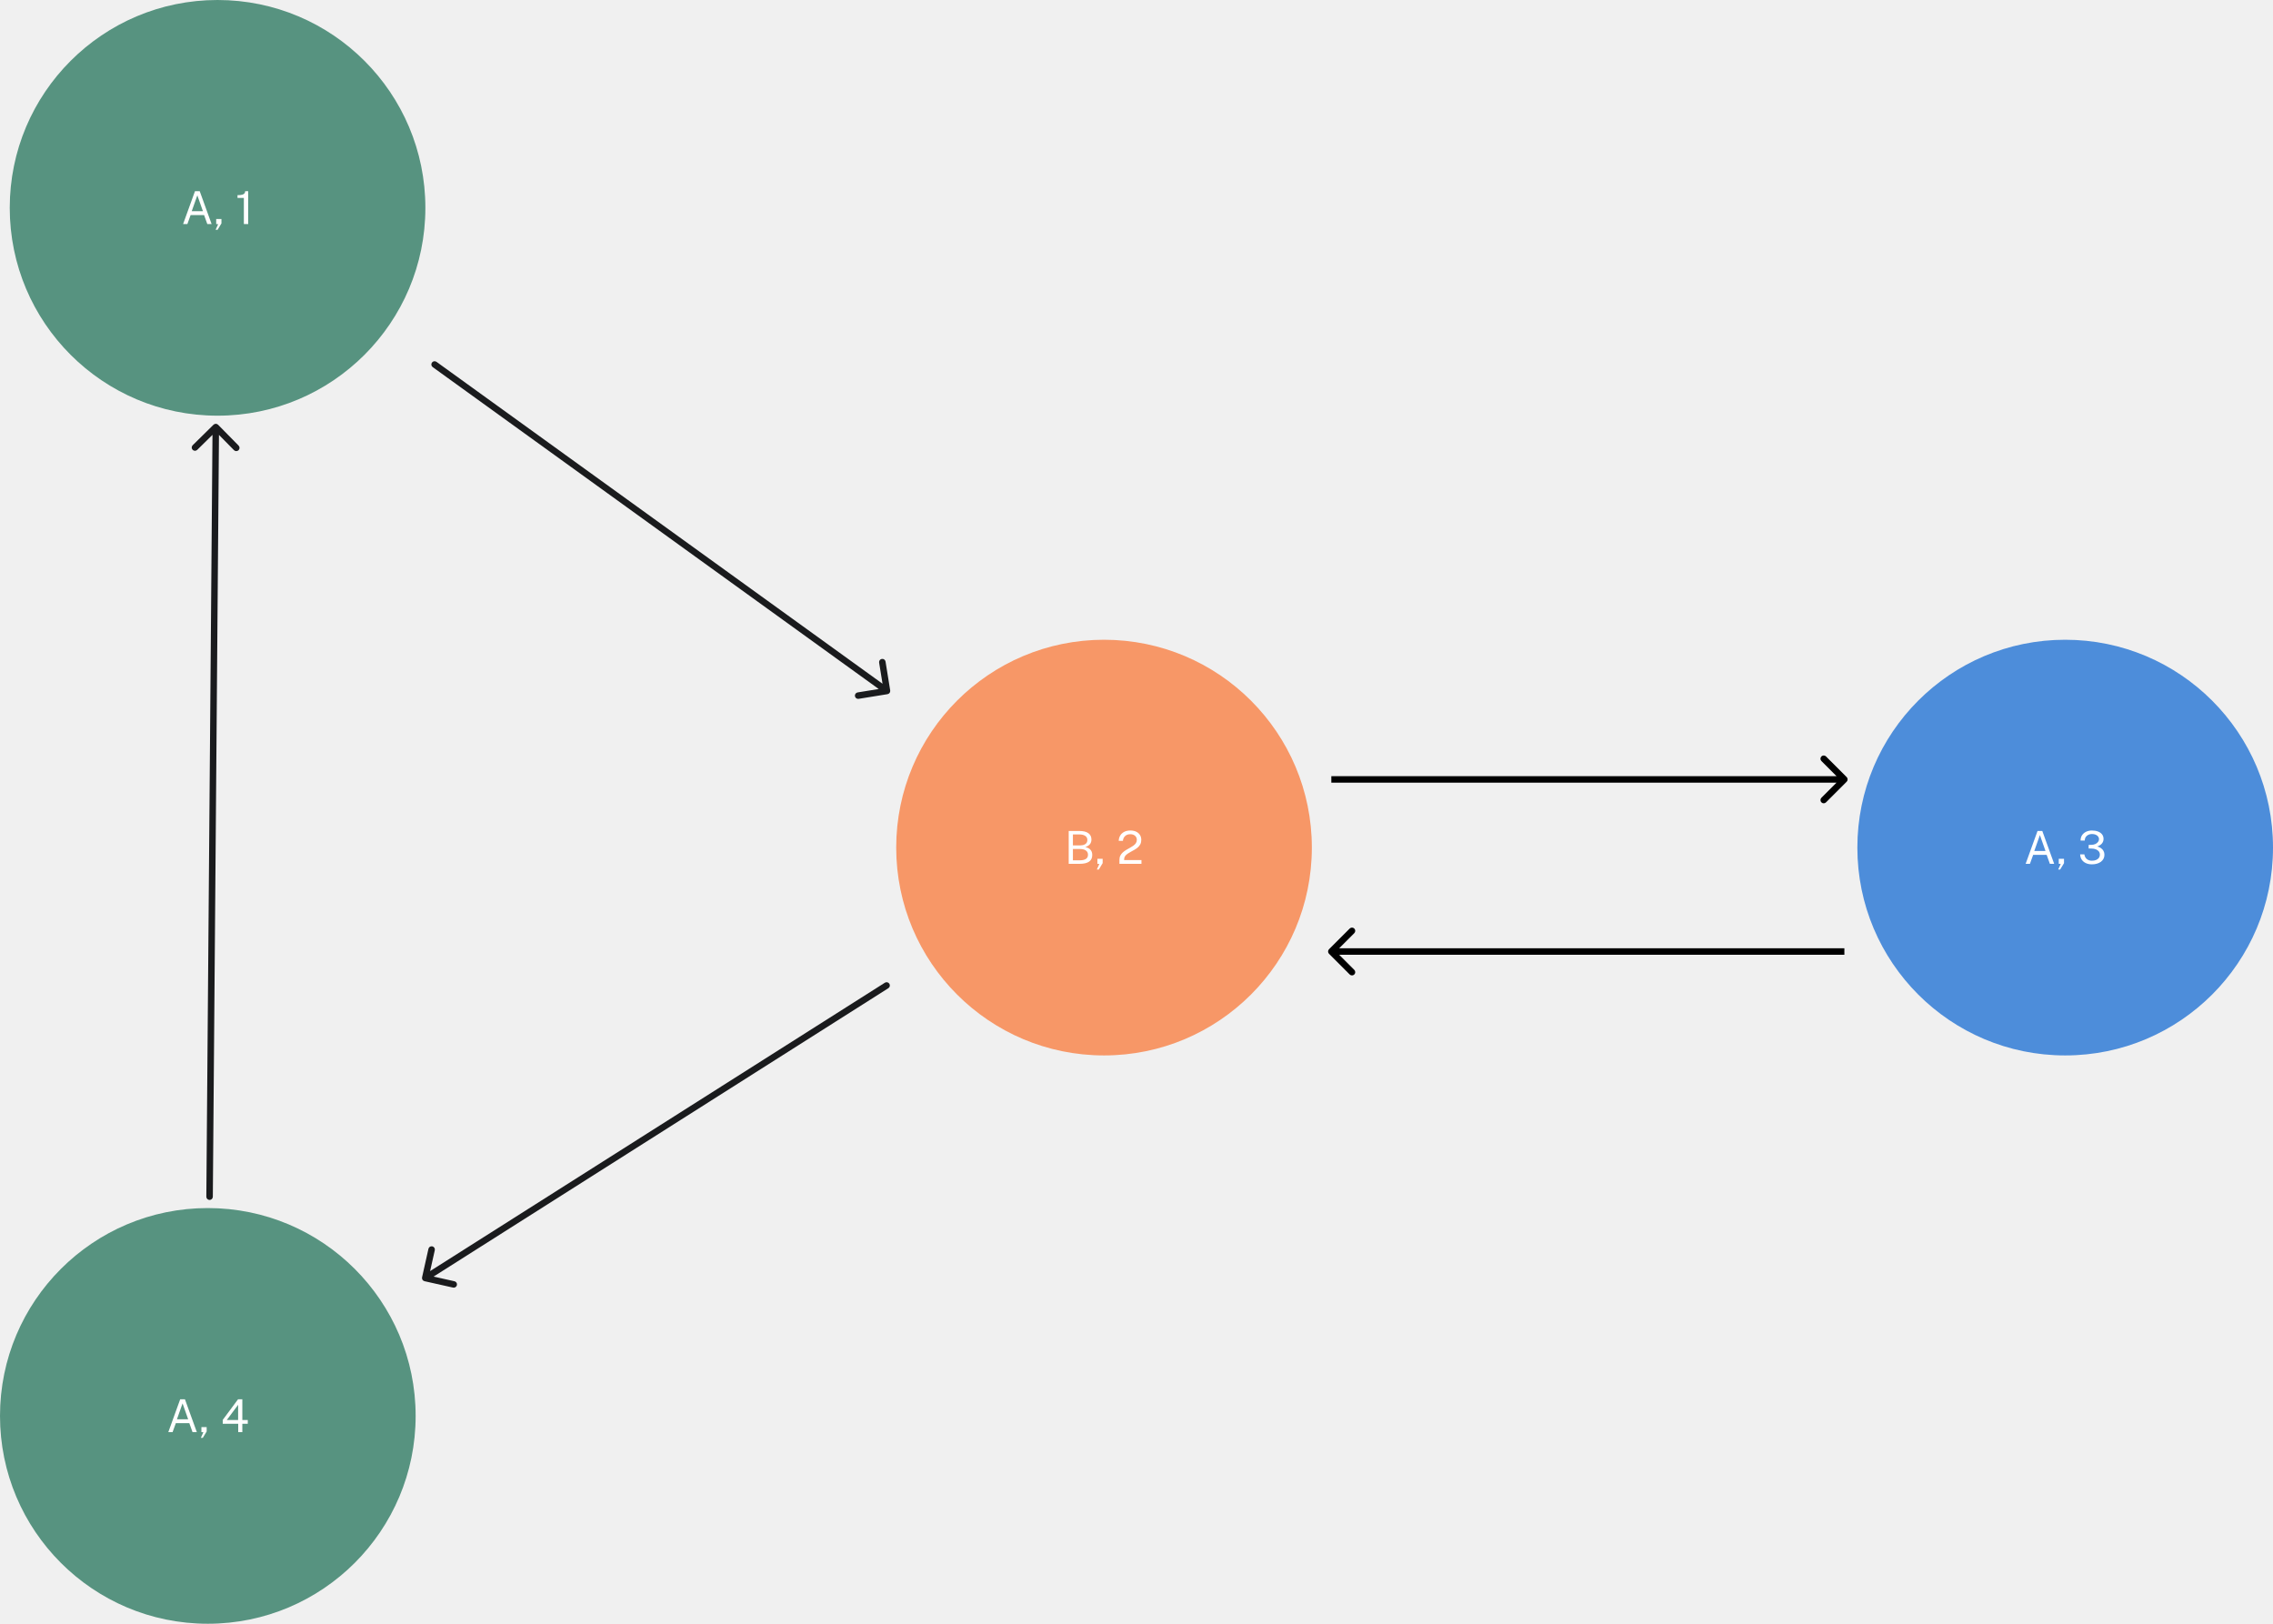
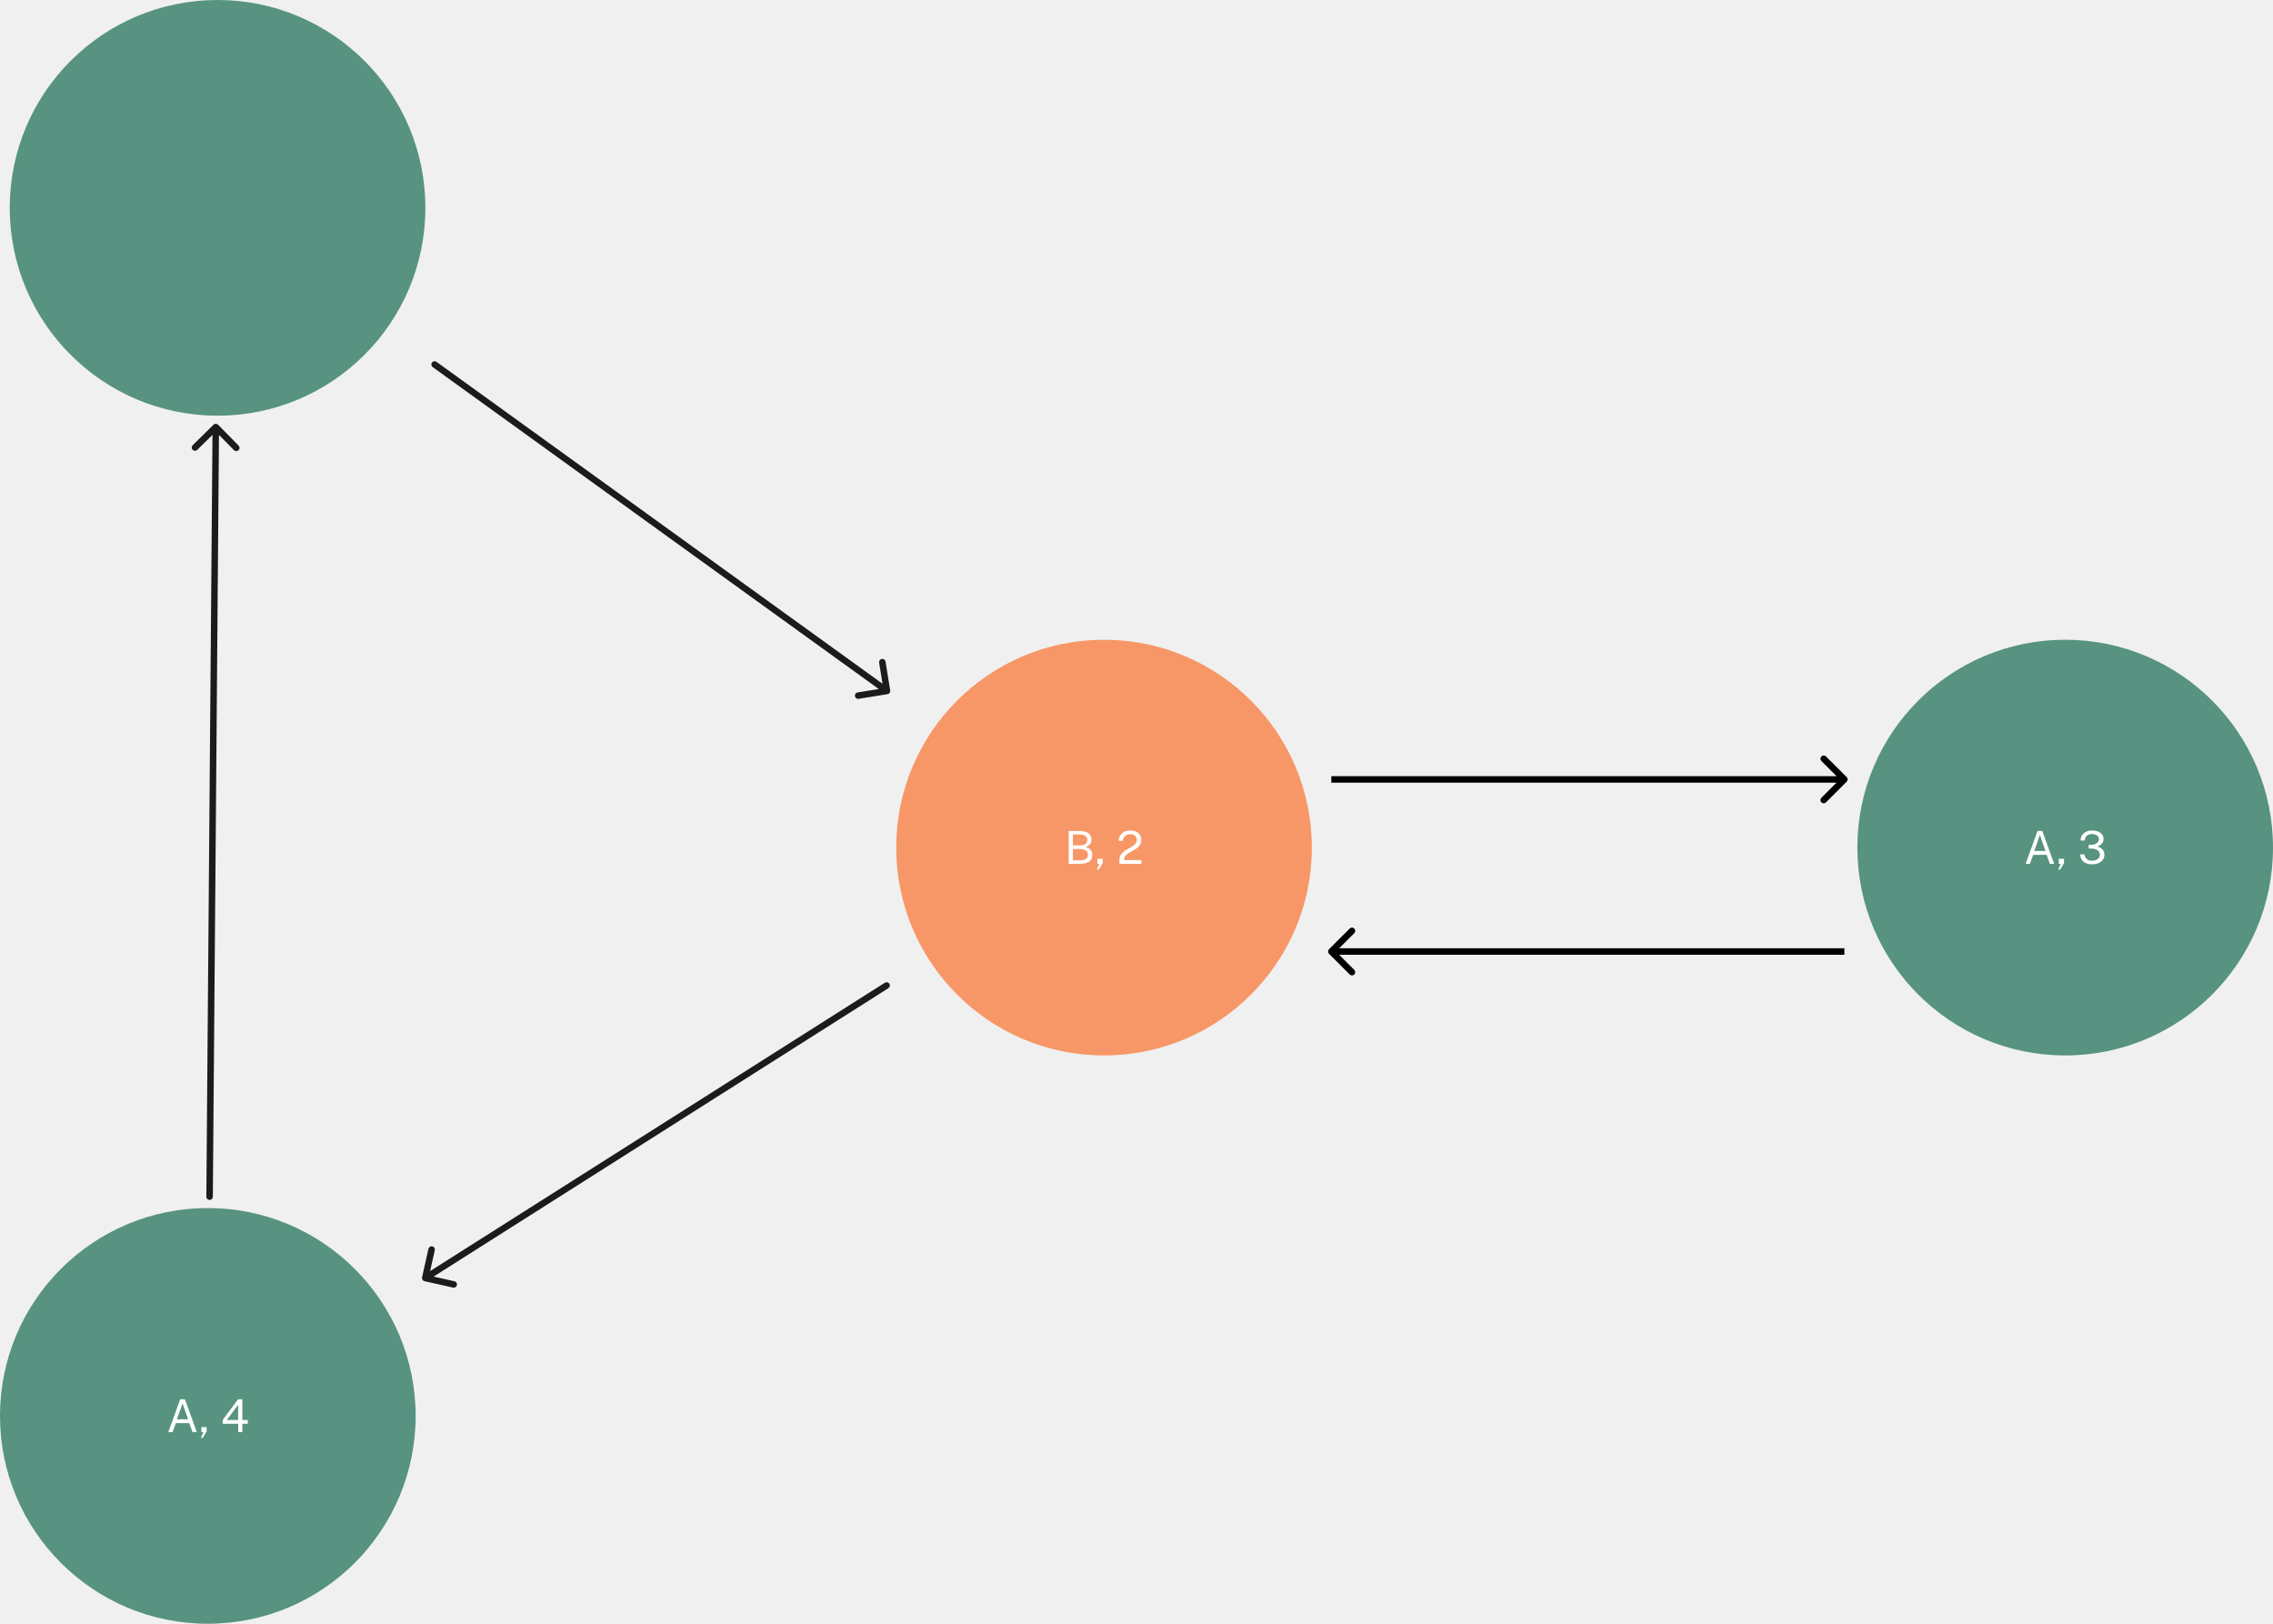
<svg xmlns="http://www.w3.org/2000/svg" width="700" height="500" viewBox="0 0 700 500" fill="none">
-   <path d="M3 64C3 28.654 31.654 0 67 0V0C102.346 0 131 28.654 131 64V64C131 99.346 102.346 128 67 128V128C31.654 128 3 99.346 3 64V64Z" fill="#579380" />
-   <path d="M56.384 69L60.045 58.878H61.508L65.169 69H63.846L62.852 66.228H58.701L57.7 69H56.384ZM59.044 65.038H62.495L60.773 60.145L59.044 65.038ZM66.406 70.757L67.19 69.028L66.581 68.993V67.446H68.198V68.79L67.008 70.757H66.406ZM75.1 69V60.943H73.147V60.096C73.754 60.096 74.225 60.052 74.561 59.963C74.897 59.874 75.135 59.739 75.275 59.557C75.42 59.375 75.499 59.149 75.513 58.878H76.437V69H75.1Z" fill="white" />
-   <path d="M276 261C276 225.654 304.654 197 340 197V197C375.346 197 404 225.654 404 261V261C404 296.346 375.346 325 340 325V325C304.654 325 276 296.346 276 261V261Z" fill="#F79767" />
+   <path d="M3 64C3 28.654 31.654 0 67 0C102.346 0 131 28.654 131 64C131 99.346 102.346 128 67 128C31.654 128 3 99.346 3 64Z" fill="#579380" />
+   <path d="M276 261C276 225.654 304.654 197 340 197C375.346 197 404 225.654 404 261C404 296.346 375.346 325 340 325C304.654 325 276 296.346 276 261Z" fill="#F79767" />
  <path d="M329.121 266V255.878H332.376C333.608 255.878 334.539 256.104 335.169 256.557C335.804 257.01 336.121 257.663 336.121 258.517C336.121 259.054 335.981 259.513 335.701 259.896C335.426 260.279 334.941 260.594 334.245 260.841C334.642 260.925 334.976 261.046 335.246 261.205C335.522 261.364 335.741 261.55 335.904 261.765C336.072 261.975 336.191 262.208 336.261 262.465C336.336 262.722 336.373 262.992 336.373 263.277C336.373 264.192 336.047 264.875 335.393 265.328C334.745 265.776 333.774 266 332.481 266H329.121ZM330.416 264.922H332.467C333.312 264.922 333.954 264.784 334.392 264.509C334.836 264.229 335.057 263.8 335.057 263.221C335.057 262.796 334.948 262.453 334.728 262.192C334.514 261.926 334.222 261.732 333.853 261.611C333.485 261.49 333.074 261.429 332.621 261.429H330.416V264.922ZM330.416 260.33H332.621C332.887 260.33 333.151 260.304 333.412 260.253C333.674 260.202 333.914 260.113 334.133 259.987C334.353 259.861 334.53 259.693 334.665 259.483C334.801 259.268 334.868 259 334.868 258.678C334.868 258.09 334.642 257.656 334.189 257.376C333.741 257.091 333.158 256.949 332.439 256.949H330.416V260.33ZM337.786 267.757L338.57 266.028L337.961 265.993V264.446H339.578V265.79L338.388 267.757H337.786ZM344.744 266V265.209V264.796C344.744 264.278 344.84 263.83 345.031 263.452C345.227 263.074 345.484 262.745 345.801 262.465C346.123 262.18 346.473 261.926 346.851 261.702C347.234 261.478 347.614 261.263 347.992 261.058C348.375 260.848 348.725 260.631 349.042 260.407C349.359 260.178 349.614 259.922 349.805 259.637C350.001 259.348 350.099 259.007 350.099 258.615C350.099 258.102 349.917 257.684 349.553 257.362C349.194 257.04 348.706 256.879 348.09 256.879C347.427 256.879 346.895 257.066 346.494 257.439C346.093 257.812 345.866 258.309 345.815 258.93H344.527C344.541 258.347 344.686 257.815 344.961 257.334C345.236 256.849 345.64 256.461 346.172 256.172C346.704 255.883 347.36 255.738 348.139 255.738C348.816 255.738 349.404 255.859 349.903 256.102C350.402 256.34 350.787 256.676 351.058 257.11C351.333 257.539 351.471 258.041 351.471 258.615C351.471 259.138 351.375 259.586 351.184 259.959C350.993 260.332 350.738 260.657 350.421 260.932C350.108 261.203 349.765 261.445 349.392 261.66C349.019 261.875 348.643 262.082 348.265 262.283C347.887 262.479 347.542 262.687 347.229 262.906C346.916 263.121 346.664 263.368 346.473 263.648C346.282 263.928 346.186 264.262 346.186 264.649V264.852H351.527V266H344.744Z" fill="white" />
-   <path d="M572 261C572 225.654 600.654 197 636 197V197C671.346 197 700 225.654 700 261V261C700 296.346 671.346 325 636 325V325C600.654 325 572 296.346 572 261V261Z" fill="#4D8DDA" />
+   <path d="M572 261C572 225.654 600.654 197 636 197C671.346 197 700 225.654 700 261C700 296.346 671.346 325 636 325C600.654 325 572 296.346 572 261Z" fill="#579380" />
  <path d="M623.825 266L627.486 255.878H628.949L632.61 266H631.287L630.293 263.228H626.142L625.141 266H623.825ZM626.485 262.038H629.936L628.214 257.145L626.485 262.038ZM633.847 267.757L634.631 266.028L634.022 265.993V264.446H635.639V265.79L634.449 267.757H633.847ZM644.187 266.154C643.491 266.149 642.878 266.021 642.346 265.769C641.818 265.517 641.403 265.165 641.1 264.712C640.796 264.255 640.633 263.713 640.61 263.088H641.905C642.003 263.718 642.259 264.201 642.675 264.537C643.09 264.873 643.61 265.041 644.236 265.041C644.73 265.041 645.162 264.964 645.531 264.81C645.899 264.651 646.184 264.434 646.385 264.159C646.585 263.884 646.686 263.562 646.686 263.193C646.686 262.787 646.574 262.444 646.35 262.164C646.126 261.884 645.82 261.672 645.433 261.527C645.045 261.378 644.614 261.301 644.138 261.296L643.228 261.275V260.176L644.096 260.155C644.539 260.146 644.936 260.062 645.286 259.903C645.636 259.74 645.911 259.527 646.112 259.266C646.317 259 646.42 258.708 646.42 258.391C646.42 258.111 646.333 257.852 646.161 257.614C645.988 257.371 645.738 257.178 645.412 257.033C645.09 256.888 644.698 256.816 644.236 256.816C643.872 256.816 643.524 256.888 643.193 257.033C642.861 257.173 642.588 257.39 642.374 257.684C642.159 257.978 642.045 258.358 642.031 258.825H640.743C640.743 258.172 640.901 257.616 641.219 257.159C641.536 256.697 641.958 256.345 642.486 256.102C643.018 255.859 643.603 255.738 644.243 255.738C644.943 255.738 645.561 255.841 646.098 256.046C646.634 256.247 647.054 256.541 647.358 256.928C647.661 257.315 647.812 257.789 647.812 258.349C647.812 258.848 647.654 259.301 647.337 259.707C647.019 260.108 646.534 260.423 645.881 260.652C646.324 260.773 646.711 260.951 647.043 261.184C647.374 261.417 647.631 261.704 647.812 262.045C647.995 262.381 648.086 262.768 648.086 263.207C648.086 263.669 647.988 264.084 647.792 264.453C647.6 264.817 647.33 265.127 646.98 265.384C646.63 265.636 646.217 265.83 645.741 265.965C645.265 266.096 644.747 266.159 644.187 266.154Z" fill="white" />
-   <path d="M0 436C0 400.654 28.654 372 64 372V372C99.346 372 128 400.654 128 436V436C128 471.346 99.346 500 64 500V500C28.654 500 0 471.346 0 436V436Z" fill="#579380" />
+   <path d="M0 436C0 400.654 28.654 372 64 372C99.346 372 128 400.654 128 436C128 471.346 99.346 500 64 500C28.654 500 0 471.346 0 436Z" fill="#579380" />
  <path d="M51.832 441L55.493 430.878H56.956L60.617 441H59.294L58.3 438.228H54.149L53.148 441H51.832ZM54.492 437.038H57.943L56.221 432.145L54.492 437.038ZM61.854 442.757L62.638 441.028L62.029 440.993V439.446H63.646V440.79L62.456 442.757H61.854ZM73.362 441V438.417H68.595V437.234L73.313 430.878H74.629V437.276H76.309V438.417H74.629V441H73.362ZM69.834 437.276H73.334V432.579L69.834 437.276Z" fill="white" />
  <path d="M67.168 130.798C66.781 130.405 66.147 130.4 65.754 130.787L59.339 137.1C58.945 137.487 58.94 138.12 59.327 138.514C59.715 138.907 60.348 138.912 60.742 138.525L66.444 132.914L72.055 138.616C72.442 139.01 73.075 139.015 73.469 138.628C73.863 138.24 73.868 137.607 73.481 137.214L67.168 130.798ZM63.544 368.492C63.539 369.044 63.984 369.496 64.536 369.5C65.088 369.505 65.54 369.06 65.544 368.508L63.544 368.492ZM66.455 131.5L65.455 131.492L63.544 368.492L64.544 368.5L65.544 368.508L67.455 131.508L66.455 131.5Z" fill="#1A1B1D" />
  <path d="M273.321 213.756C273.866 213.668 274.237 213.154 274.149 212.609L272.712 203.725C272.624 203.179 272.11 202.809 271.565 202.897C271.02 202.985 270.65 203.499 270.738 204.044L272.015 211.941L264.117 213.218C263.572 213.306 263.202 213.82 263.29 214.365C263.378 214.91 263.891 215.281 264.437 215.193L273.321 213.756ZM134.423 111.42C133.975 111.097 133.35 111.198 133.027 111.646C132.704 112.094 132.805 112.719 133.253 113.042L134.423 111.42ZM273.161 212.769L273.747 211.958L134.423 111.42L133.838 112.231L133.253 113.042L272.576 213.58L273.161 212.769Z" fill="#1A1B1D" />
  <path d="M273.58 304.298C274.046 304.003 274.185 303.385 273.889 302.918C273.593 302.452 272.975 302.314 272.509 302.609L273.58 304.298ZM129.98 393.327C129.86 393.866 130.199 394.401 130.738 394.522L139.52 396.489C140.059 396.609 140.594 396.27 140.714 395.731C140.835 395.192 140.496 394.658 139.957 394.537L132.15 392.789L133.899 384.982C134.019 384.443 133.68 383.908 133.141 383.788C132.602 383.667 132.068 384.006 131.947 384.545L129.98 393.327ZM273.044 303.454L272.509 302.609L130.421 392.701L130.956 393.546L131.492 394.391L273.58 304.298L273.044 303.454Z" fill="#1A1B1D" />
  <path d="M568.707 240.707C569.098 240.317 569.098 239.683 568.707 239.293L562.343 232.929C561.953 232.538 561.319 232.538 560.929 232.929C560.538 233.319 560.538 233.953 560.929 234.343L566.586 240L560.929 245.657C560.538 246.047 560.538 246.681 560.929 247.071C561.319 247.462 561.953 247.462 562.343 247.071L568.707 240.707ZM410 240V241H568V240V239H410V240Z" fill="black" />
  <path d="M409.293 292.293C408.902 292.683 408.902 293.317 409.293 293.707L415.657 300.071C416.047 300.462 416.681 300.462 417.071 300.071C417.462 299.681 417.462 299.047 417.071 298.657L411.414 293L417.071 287.343C417.462 286.953 417.462 286.319 417.071 285.929C416.681 285.538 416.047 285.538 415.657 285.929L409.293 292.293ZM410 293V294H568V293V292H410V293Z" fill="black" />
</svg>
